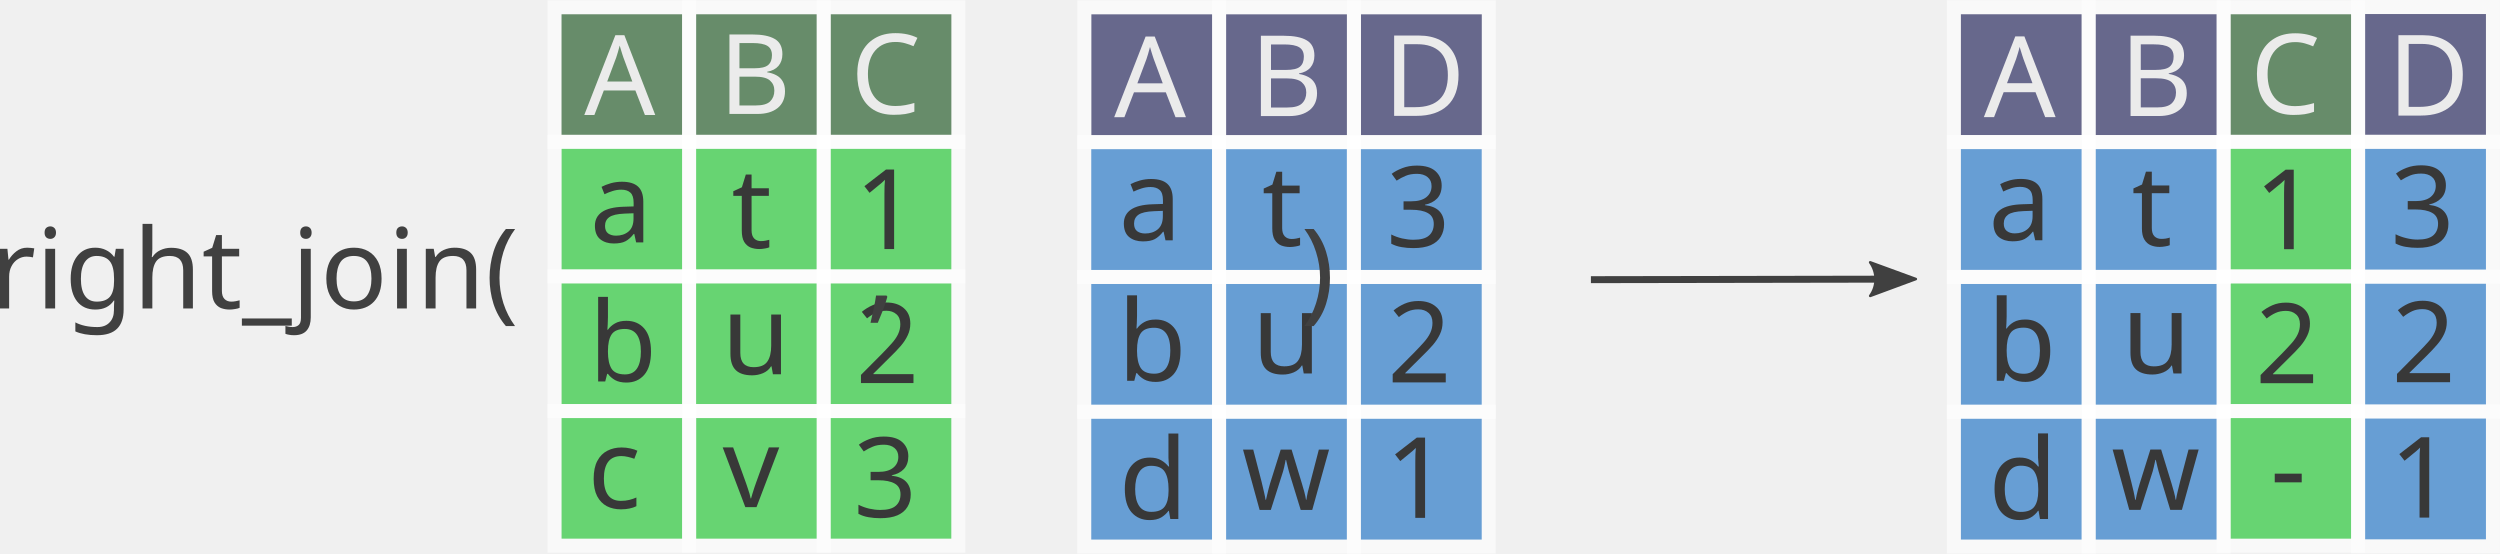
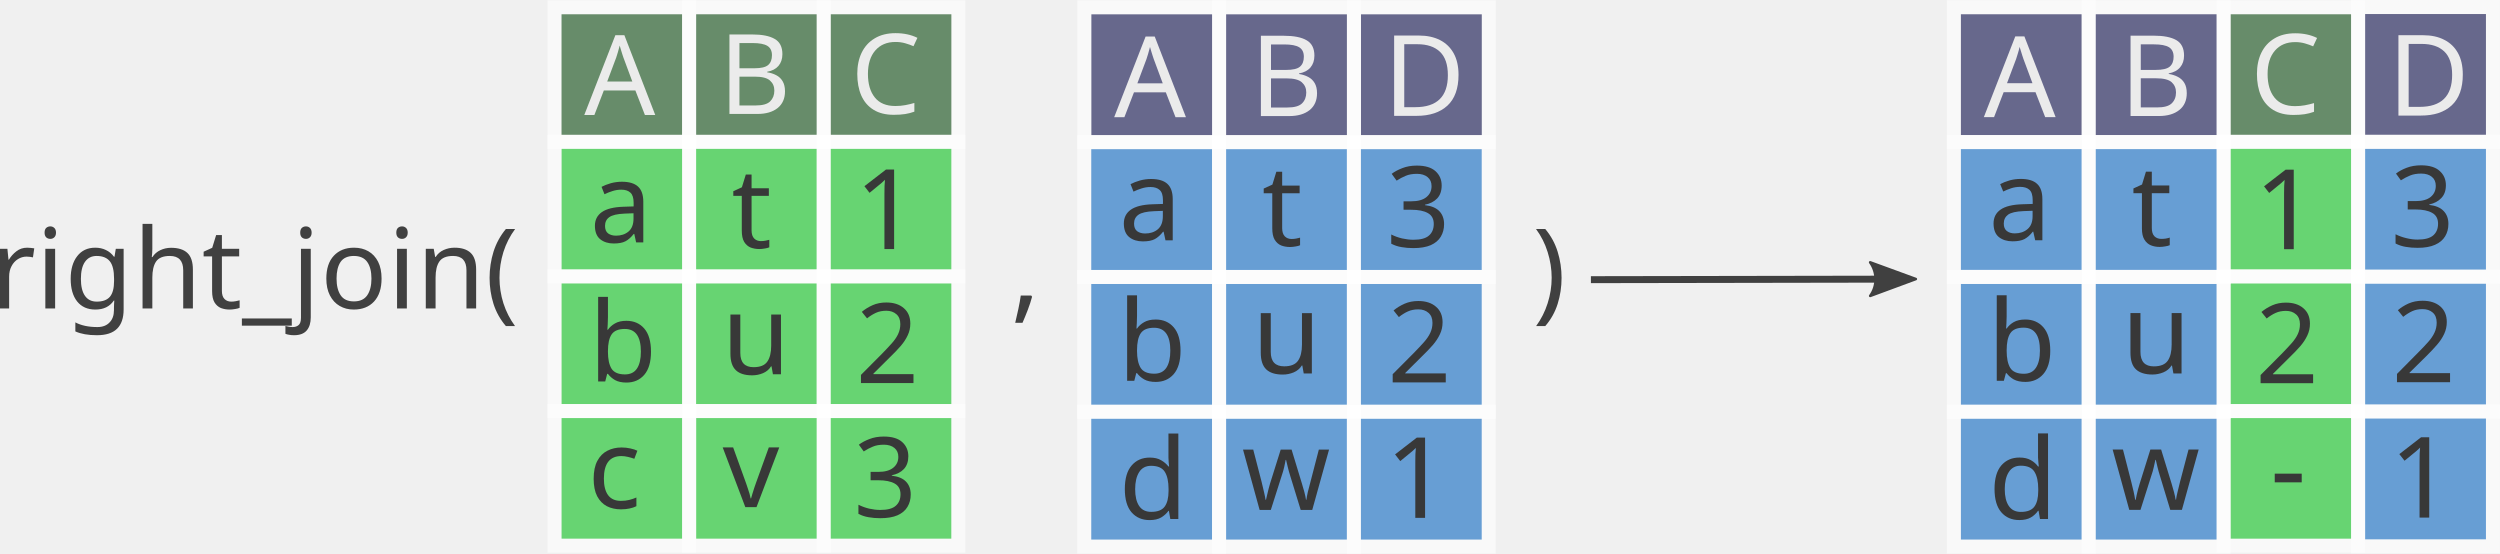
- <svg xmlns="http://www.w3.org/2000/svg" width="359.26" height="79.552" enable-background="new 0 0 1100 850" version="1.1" viewBox="0 0 359.26 79.552" xml:space="preserve">
-   <defs>
+ <svg xmlns="http://www.w3.org/2000/svg" width="359.26" height="79.552" enable-background="new 0 0 1100 850" version="1.1" viewBox="0 0 359.26 79.552" xml:space="preserve" id="svg307">
+   <defs id="defs7">
    <marker id="Arrow2Mend" overflow="visible" orient="auto">
-       <path transform="scale(-.6)" d="m8.719 4.034-10.926-4.018 10.926-4.018c-1.746 2.372-1.735 5.617-6e-7 8.035z" fill="#404040" fill-rule="evenodd" stroke="#404040" stroke-linejoin="round" stroke-width=".625" />
+       <path transform="scale(-0.6)" d="M 8.719,4.034 -2.207,0.016 8.719,-4.002 c -1.746,2.372 -1.735,5.617 0,8.035 z" fill="#404040" fill-rule="evenodd" stroke="#404040" stroke-linejoin="round" stroke-width="0.625" id="path4" />
    </marker>
  </defs>
-   <g transform="translate(-362.14 224.18)">
-     <g transform="translate(-19.419 -3.7042)">
-       <g transform="matrix(1.3426 0 0 1.3426 -203.65 76.746)" stroke="#fff" stroke-width="1.5">
-         <g fill="#004006">
-           <rect x="495.23" y="-220.6" width="14.407" height="14.407" opacity=".572" />
-           <rect x="509.64" y="-220.6" width="14.407" height="14.407" opacity=".572" />
-           <rect x="524.05" y="-220.6" width="14.407" height="14.407" opacity=".572" />
-         </g>
-         <g transform="translate(-91.393 -9.9047)" fill="#00bf13">
-           <rect x="586.63" y="-196.29" width="14.407" height="14.407" opacity=".572" />
-           <rect x="601.03" y="-196.29" width="14.407" height="14.407" opacity=".572" />
-           <rect x="615.44" y="-196.29" width="14.407" height="14.407" opacity=".572" />
-           <g transform="translate(-3.6017 -5.4025)">
-             <rect x="590.23" y="-176.48" width="14.407" height="14.407" opacity=".572" />
-             <rect x="604.63" y="-176.48" width="14.407" height="14.407" opacity=".572" />
-             <rect x="619.04" y="-176.48" width="14.407" height="14.407" opacity=".572" />
+   <g transform="translate(-362.14 224.18)" id="g305">
+     <g transform="translate(-19.419 -3.7042)" id="g95">
+       <g transform="matrix(1.3426 0 0 1.3426 -203.65 76.746)" stroke="#fff" stroke-width="1.5" id="g41">
+         <g fill="#004006" id="g15">
+           <rect x="495.23" y="-220.6" width="14.407" height="14.407" opacity=".572" id="rect9" />
+           <rect x="509.64" y="-220.6" width="14.407" height="14.407" opacity=".572" id="rect11" />
+           <rect x="524.05" y="-220.6" width="14.407" height="14.407" opacity=".572" id="rect13" />
+         </g>
+         <g transform="translate(-91.393 -9.9047)" fill="#00bf13" id="g39">
+           <rect x="586.63" y="-196.29" width="14.407" height="14.407" opacity=".572" id="rect17" />
+           <rect x="601.03" y="-196.29" width="14.407" height="14.407" opacity=".572" id="rect19" />
+           <rect x="615.44" y="-196.29" width="14.407" height="14.407" opacity=".572" id="rect21" />
+           <g transform="translate(-3.6017 -5.4025)" id="g29">
+             <rect x="590.23" y="-176.48" width="14.407" height="14.407" opacity=".572" id="rect23" />
+             <rect x="604.63" y="-176.48" width="14.407" height="14.407" opacity=".572" id="rect25" />
+             <rect x="619.04" y="-176.48" width="14.407" height="14.407" opacity=".572" id="rect27" />
          </g>
-           <g transform="translate(-6.7532 -11.255)">
-             <rect x="593.38" y="-156.22" width="14.407" height="14.407" opacity=".572" />
-             <rect x="607.79" y="-156.22" width="14.407" height="14.407" opacity=".572" />
-             <rect x="622.19" y="-156.22" width="14.407" height="14.407" opacity=".572" />
+           <g transform="translate(-6.7532 -11.255)" id="g37">
+             <rect x="593.38" y="-156.22" width="14.407" height="14.407" opacity=".572" id="rect31" />
+             <rect x="607.79" y="-156.22" width="14.407" height="14.407" opacity=".572" id="rect33" />
+             <rect x="622.19" y="-156.22" width="14.407" height="14.407" opacity=".572" id="rect35" />
          </g>
        </g>
      </g>
-       <g fill="#ebebeb" font-family="sans-serif" font-size="40px" letter-spacing="0px" stroke-width="1px" word-spacing="0px">
-         <text x="465.519" y="-203.946" style="line-height:125%" xml:space="preserve">
-           <tspan x="465.519" y="-203.946" fill="#ebebeb" font-family="sans-serif" font-size="16px" style="font-feature-settings:normal;font-variant-caps:normal;font-variant-ligatures:normal;font-variant-numeric:normal">A</tspan>
-         </text>
-         <text x="484.836" y="-204.105" style="line-height:125%" xml:space="preserve">
-           <tspan x="484.836" y="-204.105" fill="#ebebeb" font-family="sans-serif" font-size="16px" style="font-feature-settings:normal;font-variant-caps:normal;font-variant-ligatures:normal;font-variant-numeric:normal">B</tspan>
-         </text>
-         <text x="503.787" y="-204.132" style="line-height:125%" xml:space="preserve">
-           <tspan x="503.787" y="-204.132" fill="#ebebeb" font-family="sans-serif" font-size="16px" style="font-feature-settings:normal;font-variant-caps:normal;font-variant-ligatures:normal;font-variant-numeric:normal">C</tspan>
-         </text>
-       </g>
-       <g fill="#383838" font-family="sans-serif" font-size="40px" letter-spacing="0px" stroke-width="1px" word-spacing="0px">
-         <text x="466.315" y="-185.641" style="line-height:125%" xml:space="preserve">
-           <tspan x="466.315" y="-185.641" fill="#383838" font-family="sans-serif" font-size="16px" style="font-feature-settings:normal;font-variant-caps:normal;font-variant-ligatures:normal;font-variant-numeric:normal">a</tspan>
-         </text>
-         <text x="466.156" y="-165.654" style="line-height:125%" xml:space="preserve">
-           <tspan x="466.156" y="-165.654" fill="#383838" font-family="sans-serif" font-size="16px" style="font-feature-settings:normal;font-variant-caps:normal;font-variant-ligatures:normal;font-variant-numeric:normal">b</tspan>
-         </text>
-         <text x="465.997" y="-147.439" style="line-height:125%" xml:space="preserve">
-           <tspan x="465.997" y="-147.439" fill="#383838" font-family="sans-serif" font-size="16px" style="font-feature-settings:normal;font-variant-caps:normal;font-variant-ligatures:normal;font-variant-numeric:normal">c</tspan>
-         </text>
-         <text x="486.689" y="-184.845" style="line-height:125%" xml:space="preserve">
-           <tspan x="486.689" y="-184.845" fill="#383838" font-family="sans-serif" font-size="16px" style="font-feature-settings:normal;font-variant-caps:normal;font-variant-ligatures:normal;font-variant-numeric:normal">t</tspan>
-         </text>
-         <text x="485.257" y="-166.699" style="line-height:125%" xml:space="preserve">
-           <tspan x="485.257" y="-166.699" fill="#383838" font-family="sans-serif" font-size="16px" style="font-feature-settings:normal;font-variant-caps:normal;font-variant-ligatures:normal;font-variant-numeric:normal">u</tspan>
-         </text>
-         <text x="485.416" y="-147.598" style="line-height:125%" xml:space="preserve">
-           <tspan x="485.416" y="-147.598" fill="#383838" font-family="sans-serif" font-size="16px" style="font-feature-settings:normal;font-variant-caps:normal;font-variant-ligatures:normal;font-variant-numeric:normal">v</tspan>
-         </text>
-         <text x="504.358" y="-184.686" style="line-height:125%" xml:space="preserve">
-           <tspan x="504.358" y="-184.686" fill="#383838" font-family="sans-serif" font-size="16px" style="font-feature-settings:normal;font-variant-caps:normal;font-variant-ligatures:normal;font-variant-numeric:normal">1</tspan>
-         </text>
-         <text x="504.517" y="-165.426" style="line-height:125%" xml:space="preserve">
-           <tspan x="504.517" y="-165.426" fill="#383838" font-family="sans-serif" font-size="16px" style="font-feature-settings:normal;font-variant-caps:normal;font-variant-ligatures:normal;font-variant-numeric:normal">2</tspan>
-         </text>
-         <text x="504.198" y="-146.166" style="line-height:125%" xml:space="preserve">
-           <tspan x="504.198" y="-146.166" fill="#383838" font-family="sans-serif" font-size="16px" style="font-feature-settings:normal;font-variant-caps:normal;font-variant-ligatures:normal;font-variant-numeric:normal">3</tspan>
+       <g fill="#ebebeb" font-family="sans-serif" font-size="40px" letter-spacing="0px" stroke-width="1px" word-spacing="0px" id="g55">
+         <text x="465.519" y="-203.946" style="line-height:125%" xml:space="preserve" id="text45">
+           <tspan x="465.519" y="-203.946" fill="#ebebeb" font-family="sans-serif" font-size="16px" style="font-feature-settings:normal;font-variant-caps:normal;font-variant-ligatures:normal;font-variant-numeric:normal" id="tspan43">A</tspan>
+         </text>
+         <text x="484.836" y="-204.105" style="line-height:125%" xml:space="preserve" id="text49">
+           <tspan x="484.836" y="-204.105" fill="#ebebeb" font-family="sans-serif" font-size="16px" style="font-feature-settings:normal;font-variant-caps:normal;font-variant-ligatures:normal;font-variant-numeric:normal" id="tspan47">B</tspan>
+         </text>
+         <text x="503.787" y="-204.132" style="line-height:125%" xml:space="preserve" id="text53">
+           <tspan x="503.787" y="-204.132" fill="#ebebeb" font-family="sans-serif" font-size="16px" style="font-feature-settings:normal;font-variant-caps:normal;font-variant-ligatures:normal;font-variant-numeric:normal" id="tspan51">C</tspan>
+         </text>
+       </g>
+       <g fill="#383838" font-family="sans-serif" font-size="40px" letter-spacing="0px" stroke-width="1px" word-spacing="0px" id="g93">
+         <text x="466.315" y="-185.641" style="line-height:125%" xml:space="preserve" id="text59">
+           <tspan x="466.315" y="-185.641" fill="#383838" font-family="sans-serif" font-size="16px" style="font-feature-settings:normal;font-variant-caps:normal;font-variant-ligatures:normal;font-variant-numeric:normal" id="tspan57">a</tspan>
+         </text>
+         <text x="466.156" y="-165.654" style="line-height:125%" xml:space="preserve" id="text63">
+           <tspan x="466.156" y="-165.654" fill="#383838" font-family="sans-serif" font-size="16px" style="font-feature-settings:normal;font-variant-caps:normal;font-variant-ligatures:normal;font-variant-numeric:normal" id="tspan61">b</tspan>
+         </text>
+         <text x="465.997" y="-147.439" style="line-height:125%" xml:space="preserve" id="text67">
+           <tspan x="465.997" y="-147.439" fill="#383838" font-family="sans-serif" font-size="16px" style="font-feature-settings:normal;font-variant-caps:normal;font-variant-ligatures:normal;font-variant-numeric:normal" id="tspan65">c</tspan>
+         </text>
+         <text x="486.689" y="-184.845" style="line-height:125%" xml:space="preserve" id="text71">
+           <tspan x="486.689" y="-184.845" fill="#383838" font-family="sans-serif" font-size="16px" style="font-feature-settings:normal;font-variant-caps:normal;font-variant-ligatures:normal;font-variant-numeric:normal" id="tspan69">t</tspan>
+         </text>
+         <text x="485.257" y="-166.699" style="line-height:125%" xml:space="preserve" id="text75">
+           <tspan x="485.257" y="-166.699" fill="#383838" font-family="sans-serif" font-size="16px" style="font-feature-settings:normal;font-variant-caps:normal;font-variant-ligatures:normal;font-variant-numeric:normal" id="tspan73">u</tspan>
+         </text>
+         <text x="485.416" y="-147.598" style="line-height:125%" xml:space="preserve" id="text79">
+           <tspan x="485.416" y="-147.598" fill="#383838" font-family="sans-serif" font-size="16px" style="font-feature-settings:normal;font-variant-caps:normal;font-variant-ligatures:normal;font-variant-numeric:normal" id="tspan77">v</tspan>
+         </text>
+         <text x="504.358" y="-184.686" style="line-height:125%" xml:space="preserve" id="text83">
+           <tspan x="504.358" y="-184.686" fill="#383838" font-family="sans-serif" font-size="16px" style="font-feature-settings:normal;font-variant-caps:normal;font-variant-ligatures:normal;font-variant-numeric:normal" id="tspan81">1</tspan>
+         </text>
+         <text x="504.517" y="-165.426" style="line-height:125%" xml:space="preserve" id="text87">
+           <tspan x="504.517" y="-165.426" fill="#383838" font-family="sans-serif" font-size="16px" style="font-feature-settings:normal;font-variant-caps:normal;font-variant-ligatures:normal;font-variant-numeric:normal" id="tspan85">2</tspan>
+         </text>
+         <text x="504.198" y="-146.166" style="line-height:125%" xml:space="preserve" id="text91">
+           <tspan x="504.198" y="-146.166" fill="#383838" font-family="sans-serif" font-size="16px" style="font-feature-settings:normal;font-variant-caps:normal;font-variant-ligatures:normal;font-variant-numeric:normal" id="tspan89">3</tspan>
        </text>
      </g>
    </g>
-     <g transform="matrix(1.0105 0 0 1.0105 -60.421 -1.0942)">
-       <g stroke="#fff">
-         <g transform="matrix(1.3309 0 0 1.3309 -242.52 69.676)" fill="#000240" stroke-width="1.5">
-           <rect x="612.29" y="-217.45" width="14.407" height="14.407" opacity=".572" />
-           <rect x="626.69" y="-217.45" width="14.407" height="14.407" opacity=".572" />
-           <rect x="641.1" y="-217.45" width="14.407" height="14.407" opacity=".572" />
-         </g>
-         <g fill="#0060bf" stroke-width="1.996">
-           <rect x="572.36" y="-200.55" width="19.174" height="19.174" opacity=".572" />
-           <rect x="591.54" y="-200.55" width="19.174" height="19.174" opacity=".572" />
-           <rect x="610.71" y="-200.55" width="19.174" height="19.174" opacity=".572" />
-           <rect x="572.36" y="-181.38" width="19.174" height="19.174" opacity=".572" />
-           <rect x="591.54" y="-181.38" width="19.174" height="19.174" opacity=".572" />
-           <rect x="610.71" y="-181.38" width="19.174" height="19.174" opacity=".572" />
-           <rect x="572.36" y="-162.21" width="19.174" height="19.174" opacity=".572" />
-           <rect x="591.54" y="-162.21" width="19.174" height="19.174" opacity=".572" />
-           <rect x="610.71" y="-162.21" width="19.174" height="19.174" opacity=".572" />
-         </g>
-       </g>
-       <g transform="translate(111.1 -.15917)" fill="#ebebeb" font-family="sans-serif" font-size="40px" letter-spacing="0px" stroke-width="1px" word-spacing="0px">
-         <text x="465.519" y="-203.946" style="line-height:125%" xml:space="preserve">
-           <tspan x="465.519" y="-203.946" fill="#ebebeb" font-family="sans-serif" font-size="16px" style="font-feature-settings:normal;font-variant-caps:normal;font-variant-ligatures:normal;font-variant-numeric:normal">A</tspan>
-         </text>
-         <text x="484.836" y="-204.105" style="line-height:125%" xml:space="preserve">
-           <tspan x="484.836" y="-204.105" fill="#ebebeb" font-family="sans-serif" font-size="16px" style="font-feature-settings:normal;font-variant-caps:normal;font-variant-ligatures:normal;font-variant-numeric:normal">B</tspan>
-         </text>
-         <text x="503.787" y="-204.132" style="line-height:125%" xml:space="preserve">
-           <tspan x="503.787" y="-204.132" fill="#ebebeb" font-family="sans-serif" font-size="16px" style="font-feature-settings:normal;font-variant-caps:normal;font-variant-ligatures:normal;font-variant-numeric:normal">D</tspan>
-         </text>
-       </g>
-       <g fill="#383838" font-family="sans-serif" font-size="40px" letter-spacing="0px" stroke-width="1px" word-spacing="0px">
-         <text x="577.259" y="-186.596" style="line-height:125%" xml:space="preserve">
-           <tspan x="577.259" y="-186.596" fill="#383838" font-family="sans-serif" font-size="16px" style="font-feature-settings:normal;font-variant-caps:normal;font-variant-ligatures:normal;font-variant-numeric:normal">a</tspan>
-         </text>
-         <text x="577.1" y="-166.609" style="line-height:125%" xml:space="preserve">
-           <tspan x="577.1" y="-166.609" fill="#383838" font-family="sans-serif" font-size="16px" style="font-feature-settings:normal;font-variant-caps:normal;font-variant-ligatures:normal;font-variant-numeric:normal">b</tspan>
-         </text>
-         <text x="577.259" y="-146.962" style="line-height:125%" xml:space="preserve">
-           <tspan x="577.259" y="-146.962" fill="#383838" font-family="sans-serif" font-size="16px" style="font-feature-settings:normal;font-variant-caps:normal;font-variant-ligatures:normal;font-variant-numeric:normal">d</tspan>
-         </text>
-         <text x="597.633" y="-185.8" style="line-height:125%" xml:space="preserve">
-           <tspan x="597.633" y="-185.8" fill="#383838" font-family="sans-serif" font-size="16px" style="font-feature-settings:normal;font-variant-caps:normal;font-variant-ligatures:normal;font-variant-numeric:normal">t</tspan>
-         </text>
-         <text x="596.201" y="-167.654" style="line-height:125%" xml:space="preserve">
-           <tspan x="596.201" y="-167.654" fill="#383838" font-family="sans-serif" font-size="16px" style="font-feature-settings:normal;font-variant-caps:normal;font-variant-ligatures:normal;font-variant-numeric:normal">u</tspan>
-         </text>
-         <text x="594.768" y="-148.235" style="line-height:125%" xml:space="preserve">
-           <tspan x="594.768" y="-148.235" fill="#383838" font-family="sans-serif" font-size="16px" style="font-feature-settings:normal;font-variant-caps:normal;font-variant-ligatures:normal;font-variant-numeric:normal">w</tspan>
-         </text>
-         <text x="615.302" y="-185.641" style="line-height:125%" xml:space="preserve">
-           <tspan x="615.302" y="-185.641" fill="#383838" font-family="sans-serif" font-size="16px" style="font-feature-settings:normal;font-variant-caps:normal;font-variant-ligatures:normal;font-variant-numeric:normal">3</tspan>
-         </text>
-         <text x="615.461" y="-166.381" style="line-height:125%" xml:space="preserve">
-           <tspan x="615.461" y="-166.381" fill="#383838" font-family="sans-serif" font-size="16px" style="font-feature-settings:normal;font-variant-caps:normal;font-variant-ligatures:normal;font-variant-numeric:normal">2</tspan>
-         </text>
-         <text x="615.143" y="-147.121" style="line-height:125%" xml:space="preserve">
-           <tspan x="615.143" y="-147.121" fill="#383838" font-family="sans-serif" font-size="16px" style="font-feature-settings:normal;font-variant-caps:normal;font-variant-ligatures:normal;font-variant-numeric:normal">1</tspan>
+     <g transform="matrix(1.0105 0 0 1.0105 -60.421 -1.0942)" id="g179">
+       <g stroke="#fff" id="g125">
+         <g transform="matrix(1.3309 0 0 1.3309 -242.52 69.676)" fill="#000240" stroke-width="1.5" id="g103">
+           <rect x="612.29" y="-217.45" width="14.407" height="14.407" opacity=".572" id="rect97" />
+           <rect x="626.69" y="-217.45" width="14.407" height="14.407" opacity=".572" id="rect99" />
+           <rect x="641.1" y="-217.45" width="14.407" height="14.407" opacity=".572" id="rect101" />
+         </g>
+         <g fill="#0060bf" stroke-width="1.996" id="g123">
+           <rect x="572.36" y="-200.55" width="19.174" height="19.174" opacity=".572" id="rect105" />
+           <rect x="591.54" y="-200.55" width="19.174" height="19.174" opacity=".572" id="rect107" />
+           <rect x="610.71" y="-200.55" width="19.174" height="19.174" opacity=".572" id="rect109" />
+           <rect x="572.36" y="-181.38" width="19.174" height="19.174" opacity=".572" id="rect111" />
+           <rect x="591.54" y="-181.38" width="19.174" height="19.174" opacity=".572" id="rect113" />
+           <rect x="610.71" y="-181.38" width="19.174" height="19.174" opacity=".572" id="rect115" />
+           <rect x="572.36" y="-162.21" width="19.174" height="19.174" opacity=".572" id="rect117" />
+           <rect x="591.54" y="-162.21" width="19.174" height="19.174" opacity=".572" id="rect119" />
+           <rect x="610.71" y="-162.21" width="19.174" height="19.174" opacity=".572" id="rect121" />
+         </g>
+       </g>
+       <g transform="translate(111.1 -.15917)" fill="#ebebeb" font-family="sans-serif" font-size="40px" letter-spacing="0px" stroke-width="1px" word-spacing="0px" id="g139">
+         <text x="465.519" y="-203.946" style="line-height:125%" xml:space="preserve" id="text129">
+           <tspan x="465.519" y="-203.946" fill="#ebebeb" font-family="sans-serif" font-size="16px" style="font-feature-settings:normal;font-variant-caps:normal;font-variant-ligatures:normal;font-variant-numeric:normal" id="tspan127">A</tspan>
+         </text>
+         <text x="484.836" y="-204.105" style="line-height:125%" xml:space="preserve" id="text133">
+           <tspan x="484.836" y="-204.105" fill="#ebebeb" font-family="sans-serif" font-size="16px" style="font-feature-settings:normal;font-variant-caps:normal;font-variant-ligatures:normal;font-variant-numeric:normal" id="tspan131">B</tspan>
+         </text>
+         <text x="503.787" y="-204.132" style="line-height:125%" xml:space="preserve" id="text137">
+           <tspan x="503.787" y="-204.132" fill="#ebebeb" font-family="sans-serif" font-size="16px" style="font-feature-settings:normal;font-variant-caps:normal;font-variant-ligatures:normal;font-variant-numeric:normal" id="tspan135">D</tspan>
+         </text>
+       </g>
+       <g fill="#383838" font-family="sans-serif" font-size="40px" letter-spacing="0px" stroke-width="1px" word-spacing="0px" id="g177">
+         <text x="577.259" y="-186.596" style="line-height:125%" xml:space="preserve" id="text143">
+           <tspan x="577.259" y="-186.596" fill="#383838" font-family="sans-serif" font-size="16px" style="font-feature-settings:normal;font-variant-caps:normal;font-variant-ligatures:normal;font-variant-numeric:normal" id="tspan141">a</tspan>
+         </text>
+         <text x="577.1" y="-166.609" style="line-height:125%" xml:space="preserve" id="text147">
+           <tspan x="577.1" y="-166.609" fill="#383838" font-family="sans-serif" font-size="16px" style="font-feature-settings:normal;font-variant-caps:normal;font-variant-ligatures:normal;font-variant-numeric:normal" id="tspan145">b</tspan>
+         </text>
+         <text x="577.259" y="-146.962" style="line-height:125%" xml:space="preserve" id="text151">
+           <tspan x="577.259" y="-146.962" fill="#383838" font-family="sans-serif" font-size="16px" style="font-feature-settings:normal;font-variant-caps:normal;font-variant-ligatures:normal;font-variant-numeric:normal" id="tspan149">d</tspan>
+         </text>
+         <text x="597.633" y="-185.8" style="line-height:125%" xml:space="preserve" id="text155">
+           <tspan x="597.633" y="-185.8" fill="#383838" font-family="sans-serif" font-size="16px" style="font-feature-settings:normal;font-variant-caps:normal;font-variant-ligatures:normal;font-variant-numeric:normal" id="tspan153">t</tspan>
+         </text>
+         <text x="596.201" y="-167.654" style="line-height:125%" xml:space="preserve" id="text159">
+           <tspan x="596.201" y="-167.654" fill="#383838" font-family="sans-serif" font-size="16px" style="font-feature-settings:normal;font-variant-caps:normal;font-variant-ligatures:normal;font-variant-numeric:normal" id="tspan157">u</tspan>
+         </text>
+         <text x="594.768" y="-148.235" style="line-height:125%" xml:space="preserve" id="text163">
+           <tspan x="594.768" y="-148.235" fill="#383838" font-family="sans-serif" font-size="16px" style="font-feature-settings:normal;font-variant-caps:normal;font-variant-ligatures:normal;font-variant-numeric:normal" id="tspan161">w</tspan>
+         </text>
+         <text x="615.302" y="-185.641" style="line-height:125%" xml:space="preserve" id="text167">
+           <tspan x="615.302" y="-185.641" fill="#383838" font-family="sans-serif" font-size="16px" style="font-feature-settings:normal;font-variant-caps:normal;font-variant-ligatures:normal;font-variant-numeric:normal" id="tspan165">3</tspan>
+         </text>
+         <text x="615.461" y="-166.381" style="line-height:125%" xml:space="preserve" id="text171">
+           <tspan x="615.461" y="-166.381" fill="#383838" font-family="sans-serif" font-size="16px" style="font-feature-settings:normal;font-variant-caps:normal;font-variant-ligatures:normal;font-variant-numeric:normal" id="tspan169">2</tspan>
+         </text>
+         <text x="615.143" y="-147.121" style="line-height:125%" xml:space="preserve" id="text175">
+           <tspan x="615.143" y="-147.121" fill="#383838" font-family="sans-serif" font-size="16px" style="font-feature-settings:normal;font-variant-caps:normal;font-variant-ligatures:normal;font-variant-numeric:normal" id="tspan173">1</tspan>
        </text>
      </g>
    </g>
-     <text x="360.688" y="-179.855" fill="#000000" font-family="sans-serif" font-size="40px" letter-spacing="0px" stroke-width="1px" word-spacing="0px" style="line-height:125%" xml:space="preserve">
-       <tspan x="360.688" y="-179.855" fill="#404040" font-family="sans-serif" font-size="16px" style="font-feature-settings:normal;font-variant-caps:normal;font-variant-ligatures:normal;font-variant-numeric:normal">right_join(            ,              )</tspan>
+     <text x="360.688" y="-179.855" fill="#000000" font-family="sans-serif" font-size="40px" letter-spacing="0px" stroke-width="1px" word-spacing="0px" style="line-height:125%" xml:space="preserve" id="text183">
+       <tspan x="360.688" y="-179.855" fill="#404040" font-family="sans-serif" font-size="16px" style="font-variant-ligatures:normal;font-variant-caps:normal;font-variant-numeric:normal;font-feature-settings:normal" id="tspan181">right_join(                 ,                 )</tspan>
    </text>
-     <path d="m590.76-183.99 45.365-0.08" fill="none" marker-end="url(#Arrow2Mend)" stroke="#404040" stroke-width="1px" />
-     <g transform="translate(-186.14 -5.4297e-6)">
-       <g transform="translate(87.373 .35378)">
-         <rect x="780.44" y="-223.49" width="19.343" height="19.343" fill="#004006" opacity=".572" stroke="#fff" stroke-width="2.014" />
-         <g fill="#00bf13" stroke="#fff" stroke-width="2.014">
-           <rect x="780.44" y="-204.15" width="19.343" height="19.343" opacity=".572" />
-           <rect x="780.44" y="-184.8" width="19.343" height="19.343" opacity=".572" />
-           <rect x="780.44" y="-165.46" width="19.343" height="19.343" opacity=".572" />
-         </g>
-         <text x="784.268" y="-208.175" fill="#ebebeb" font-family="sans-serif" font-size="40px" letter-spacing="0px" stroke-width="1px" word-spacing="0px" style="line-height:125%" xml:space="preserve">
-           <tspan x="784.268" y="-208.175" fill="#ebebeb" font-family="sans-serif" font-size="16px" style="font-feature-settings:normal;font-variant-caps:normal;font-variant-ligatures:normal;font-variant-numeric:normal">C</tspan>
-         </text>
-         <g fill="#383838" font-family="sans-serif" font-size="40px" letter-spacing="0px" stroke-width="1px" word-spacing="0px">
-           <text x="784.839" y="-188.729" style="line-height:125%" xml:space="preserve">
-             <tspan x="784.839" y="-188.729" fill="#383838" font-family="sans-serif" font-size="16px" style="font-feature-settings:normal;font-variant-caps:normal;font-variant-ligatures:normal;font-variant-numeric:normal">1</tspan>
-           </text>
-           <text x="784.998" y="-169.469" style="line-height:125%" xml:space="preserve">
-             <tspan x="784.998" y="-169.469" fill="#383838" font-family="sans-serif" font-size="16px" style="font-feature-settings:normal;font-variant-caps:normal;font-variant-ligatures:normal;font-variant-numeric:normal">2</tspan>
-           </text>
-           <text x="787.156" y="-151.559" style="line-height:125%" xml:space="preserve">
-             <tspan x="787.156" y="-151.559" fill="#383838" font-family="sans-serif" font-size="16px" style="font-feature-settings:normal;font-variant-caps:normal;font-variant-ligatures:normal;font-variant-numeric:normal">-</tspan>
-           </text>
-         </g>
-       </g>
-       <rect x="829.06" y="-223.14" width="19.376" height="19.376" fill="#000240" opacity=".572" stroke="#fff" stroke-width="2.017" />
-       <g fill="#0060bf" stroke="#fff" stroke-width="2.017">
-         <rect x="829.06" y="-203.76" width="19.376" height="19.376" opacity=".572" />
-         <rect x="829.06" y="-184.38" width="19.376" height="19.376" opacity=".572" />
-         <rect x="829.06" y="-165.01" width="19.376" height="19.376" opacity=".572" />
-       </g>
-       <text x="833.367" y="-207.348" fill="#ebebeb" font-family="sans-serif" font-size="40.421px" letter-spacing="0px" stroke-width="1.01px" word-spacing="0px" style="line-height:125%" xml:space="preserve">
-         <tspan x="833.367" y="-207.348" fill="#ebebeb" font-family="sans-serif" font-size="16.168px" stroke-width="1.01px" style="font-feature-settings:normal;font-variant-caps:normal;font-variant-ligatures:normal;font-variant-numeric:normal">A</tspan>
+     <path d="m590.76-183.99 45.365-0.08" fill="none" marker-end="url(#Arrow2Mend)" stroke="#404040" stroke-width="1px" id="path185" />
+     <g transform="translate(-186.14 -5.4297e-6)" id="g303">
+       <g transform="translate(87.373 .35378)" id="g215">
+         <rect x="780.44" y="-223.49" width="19.343" height="19.343" fill="#004006" opacity=".572" stroke="#fff" stroke-width="2.014" id="rect187" />
+         <g fill="#00bf13" stroke="#fff" stroke-width="2.014" id="g195">
+           <rect x="780.44" y="-204.15" width="19.343" height="19.343" opacity=".572" id="rect189" />
+           <rect x="780.44" y="-184.8" width="19.343" height="19.343" opacity=".572" id="rect191" />
+           <rect x="780.44" y="-165.46" width="19.343" height="19.343" opacity=".572" id="rect193" />
+         </g>
+         <text x="784.268" y="-208.175" fill="#ebebeb" font-family="sans-serif" font-size="40px" letter-spacing="0px" stroke-width="1px" word-spacing="0px" style="line-height:125%" xml:space="preserve" id="text199">
+           <tspan x="784.268" y="-208.175" fill="#ebebeb" font-family="sans-serif" font-size="16px" style="font-feature-settings:normal;font-variant-caps:normal;font-variant-ligatures:normal;font-variant-numeric:normal" id="tspan197">C</tspan>
+         </text>
+         <g fill="#383838" font-family="sans-serif" font-size="40px" letter-spacing="0px" stroke-width="1px" word-spacing="0px" id="g213">
+           <text x="784.839" y="-188.729" style="line-height:125%" xml:space="preserve" id="text203">
+             <tspan x="784.839" y="-188.729" fill="#383838" font-family="sans-serif" font-size="16px" style="font-feature-settings:normal;font-variant-caps:normal;font-variant-ligatures:normal;font-variant-numeric:normal" id="tspan201">1</tspan>
+           </text>
+           <text x="784.998" y="-169.469" style="line-height:125%" xml:space="preserve" id="text207">
+             <tspan x="784.998" y="-169.469" fill="#383838" font-family="sans-serif" font-size="16px" style="font-feature-settings:normal;font-variant-caps:normal;font-variant-ligatures:normal;font-variant-numeric:normal" id="tspan205">2</tspan>
+           </text>
+           <text x="787.156" y="-151.559" style="line-height:125%" xml:space="preserve" id="text211">
+             <tspan x="787.156" y="-151.559" fill="#383838" font-family="sans-serif" font-size="16px" style="font-feature-settings:normal;font-variant-caps:normal;font-variant-ligatures:normal;font-variant-numeric:normal" id="tspan209">-</tspan>
+           </text>
+         </g>
+       </g>
+       <rect x="829.06" y="-223.14" width="19.376" height="19.376" fill="#000240" opacity=".572" stroke="#fff" stroke-width="2.017" id="rect217" />
+       <g fill="#0060bf" stroke="#fff" stroke-width="2.017" id="g225">
+         <rect x="829.06" y="-203.76" width="19.376" height="19.376" opacity=".572" id="rect219" />
+         <rect x="829.06" y="-184.38" width="19.376" height="19.376" opacity=".572" id="rect221" />
+         <rect x="829.06" y="-165.01" width="19.376" height="19.376" opacity=".572" id="rect223" />
+       </g>
+       <text x="833.367" y="-207.348" fill="#ebebeb" font-family="sans-serif" font-size="40.421px" letter-spacing="0px" stroke-width="1.01px" word-spacing="0px" style="line-height:125%" xml:space="preserve" id="text229">
+         <tspan x="833.367" y="-207.348" fill="#ebebeb" font-family="sans-serif" font-size="16.168px" stroke-width="1.01px" style="font-feature-settings:normal;font-variant-caps:normal;font-variant-ligatures:normal;font-variant-numeric:normal" id="tspan227">A</tspan>
      </text>
-       <g fill="#383838" font-family="sans-serif" font-size="40.421px" letter-spacing="0px" stroke-width="1.01px" word-spacing="0px">
-         <text x="834.01" y="-189.654" style="line-height:125%" xml:space="preserve">
-           <tspan x="834.01" y="-189.654" fill="#383838" font-family="sans-serif" font-size="16.168px" stroke-width="1.01px" style="font-feature-settings:normal;font-variant-caps:normal;font-variant-ligatures:normal;font-variant-numeric:normal">a</tspan>
-         </text>
-         <text x="833.849" y="-169.457" style="line-height:125%" xml:space="preserve">
-           <tspan x="833.849" y="-169.457" fill="#383838" font-family="sans-serif" font-size="16.168px" stroke-width="1.01px" style="font-feature-settings:normal;font-variant-caps:normal;font-variant-ligatures:normal;font-variant-numeric:normal">b</tspan>
-         </text>
-         <text x="834.01" y="-149.603" style="line-height:125%" xml:space="preserve">
-           <tspan x="834.01" y="-149.603" fill="#383838" font-family="sans-serif" font-size="16.168px" stroke-width="1.01px" style="font-feature-settings:normal;font-variant-caps:normal;font-variant-ligatures:normal;font-variant-numeric:normal">d</tspan>
-         </text>
-       </g>
-       <rect x="848.44" y="-223.14" width="19.376" height="19.376" fill="#000240" opacity=".572" stroke="#fff" stroke-width="2.017" />
-       <g fill="#0060bf" stroke="#fff" stroke-width="2.017">
-         <rect x="848.44" y="-203.76" width="19.376" height="19.376" opacity=".572" />
-         <rect x="848.44" y="-184.38" width="19.376" height="19.376" opacity=".572" />
-         <rect x="848.44" y="-165.01" width="19.376" height="19.376" opacity=".572" />
-       </g>
-       <text x="852.887" y="-207.508" fill="#ebebeb" font-family="sans-serif" font-size="40.421px" letter-spacing="0px" stroke-width="1.01px" word-spacing="0px" style="line-height:125%" xml:space="preserve">
-         <tspan x="852.887" y="-207.508" fill="#ebebeb" font-family="sans-serif" font-size="16.168px" stroke-width="1.01px" style="font-feature-settings:normal;font-variant-caps:normal;font-variant-ligatures:normal;font-variant-numeric:normal">B</tspan>
+       <g fill="#383838" font-family="sans-serif" font-size="40.421px" letter-spacing="0px" stroke-width="1.01px" word-spacing="0px" id="g243">
+         <text x="834.01" y="-189.654" style="line-height:125%" xml:space="preserve" id="text233">
+           <tspan x="834.01" y="-189.654" fill="#383838" font-family="sans-serif" font-size="16.168px" stroke-width="1.01px" style="font-feature-settings:normal;font-variant-caps:normal;font-variant-ligatures:normal;font-variant-numeric:normal" id="tspan231">a</tspan>
+         </text>
+         <text x="833.849" y="-169.457" style="line-height:125%" xml:space="preserve" id="text237">
+           <tspan x="833.849" y="-169.457" fill="#383838" font-family="sans-serif" font-size="16.168px" stroke-width="1.01px" style="font-feature-settings:normal;font-variant-caps:normal;font-variant-ligatures:normal;font-variant-numeric:normal" id="tspan235">b</tspan>
+         </text>
+         <text x="834.01" y="-149.603" style="line-height:125%" xml:space="preserve" id="text241">
+           <tspan x="834.01" y="-149.603" fill="#383838" font-family="sans-serif" font-size="16.168px" stroke-width="1.01px" style="font-feature-settings:normal;font-variant-caps:normal;font-variant-ligatures:normal;font-variant-numeric:normal" id="tspan239">d</tspan>
+         </text>
+       </g>
+       <rect x="848.44" y="-223.14" width="19.376" height="19.376" fill="#000240" opacity=".572" stroke="#fff" stroke-width="2.017" id="rect245" />
+       <g fill="#0060bf" stroke="#fff" stroke-width="2.017" id="g253">
+         <rect x="848.44" y="-203.76" width="19.376" height="19.376" opacity=".572" id="rect247" />
+         <rect x="848.44" y="-184.38" width="19.376" height="19.376" opacity=".572" id="rect249" />
+         <rect x="848.44" y="-165.01" width="19.376" height="19.376" opacity=".572" id="rect251" />
+       </g>
+       <text x="852.887" y="-207.508" fill="#ebebeb" font-family="sans-serif" font-size="40.421px" letter-spacing="0px" stroke-width="1.01px" word-spacing="0px" style="line-height:125%" xml:space="preserve" id="text257">
+         <tspan x="852.887" y="-207.508" fill="#ebebeb" font-family="sans-serif" font-size="16.168px" stroke-width="1.01px" style="font-feature-settings:normal;font-variant-caps:normal;font-variant-ligatures:normal;font-variant-numeric:normal" id="tspan255">B</tspan>
      </text>
-       <g fill="#383838" font-family="sans-serif" font-size="40.421px" letter-spacing="0px" stroke-width="1.01px" word-spacing="0px">
-         <text x="854.599" y="-188.85" style="line-height:125%" xml:space="preserve">
-           <tspan x="854.599" y="-188.85" fill="#383838" font-family="sans-serif" font-size="16.168px" stroke-width="1.01px" style="font-feature-settings:normal;font-variant-caps:normal;font-variant-ligatures:normal;font-variant-numeric:normal">t</tspan>
-         </text>
-         <text x="853.151" y="-170.513" style="line-height:125%" xml:space="preserve">
-           <tspan x="853.151" y="-170.513" fill="#383838" font-family="sans-serif" font-size="16.168px" stroke-width="1.01px" style="font-feature-settings:normal;font-variant-caps:normal;font-variant-ligatures:normal;font-variant-numeric:normal">u</tspan>
-         </text>
-         <text x="851.704" y="-150.889" style="line-height:125%" xml:space="preserve">
-           <tspan x="851.704" y="-150.889" fill="#383838" font-family="sans-serif" font-size="16.168px" stroke-width="1.01px" style="font-feature-settings:normal;font-variant-caps:normal;font-variant-ligatures:normal;font-variant-numeric:normal">w</tspan>
-         </text>
-       </g>
-       <g transform="translate(19.343 -.032455)">
-         <rect x="867.81" y="-223.14" width="19.376" height="19.376" fill="#000240" opacity=".572" stroke="#fff" stroke-width="2.017" />
-         <g fill="#0060bf" stroke="#fff" stroke-width="2.017">
-           <rect x="867.81" y="-203.76" width="19.376" height="19.376" opacity=".572" />
-           <rect x="867.81" y="-184.38" width="19.376" height="19.376" opacity=".572" />
-           <rect x="867.81" y="-165.01" width="19.376" height="19.376" opacity=".572" />
-         </g>
-         <text x="872.038" y="-207.536" fill="#ebebeb" font-family="sans-serif" font-size="40.421px" letter-spacing="0px" stroke-width="1.01px" word-spacing="0px" style="line-height:125%" xml:space="preserve">
-           <tspan x="872.038" y="-207.536" fill="#ebebeb" font-family="sans-serif" font-size="16.168px" stroke-width="1.01px" style="font-feature-settings:normal;font-variant-caps:normal;font-variant-ligatures:normal;font-variant-numeric:normal">D</tspan>
-         </text>
-         <g fill="#383838" font-family="sans-serif" font-size="40.421px" letter-spacing="0px" stroke-width="1.01px" word-spacing="0px">
-           <text x="872.453" y="-188.689" style="line-height:125%" xml:space="preserve">
-             <tspan x="872.453" y="-188.689" fill="#383838" font-family="sans-serif" font-size="16.168px" stroke-width="1.01px" style="font-feature-settings:normal;font-variant-caps:normal;font-variant-ligatures:normal;font-variant-numeric:normal">3</tspan>
-           </text>
-           <text x="872.614" y="-169.226" style="line-height:125%" xml:space="preserve">
-             <tspan x="872.614" y="-169.226" fill="#383838" font-family="sans-serif" font-size="16.168px" stroke-width="1.01px" style="font-feature-settings:normal;font-variant-caps:normal;font-variant-ligatures:normal;font-variant-numeric:normal">2</tspan>
-           </text>
-           <text x="872.292" y="-149.764" style="line-height:125%" xml:space="preserve">
-             <tspan x="872.292" y="-149.764" fill="#383838" font-family="sans-serif" font-size="16.168px" stroke-width="1.01px" style="font-feature-settings:normal;font-variant-caps:normal;font-variant-ligatures:normal;font-variant-numeric:normal">1</tspan>
+       <g fill="#383838" font-family="sans-serif" font-size="40.421px" letter-spacing="0px" stroke-width="1.01px" word-spacing="0px" id="g271">
+         <text x="854.599" y="-188.85" style="line-height:125%" xml:space="preserve" id="text261">
+           <tspan x="854.599" y="-188.85" fill="#383838" font-family="sans-serif" font-size="16.168px" stroke-width="1.01px" style="font-feature-settings:normal;font-variant-caps:normal;font-variant-ligatures:normal;font-variant-numeric:normal" id="tspan259">t</tspan>
+         </text>
+         <text x="853.151" y="-170.513" style="line-height:125%" xml:space="preserve" id="text265">
+           <tspan x="853.151" y="-170.513" fill="#383838" font-family="sans-serif" font-size="16.168px" stroke-width="1.01px" style="font-feature-settings:normal;font-variant-caps:normal;font-variant-ligatures:normal;font-variant-numeric:normal" id="tspan263">u</tspan>
+         </text>
+         <text x="851.704" y="-150.889" style="line-height:125%" xml:space="preserve" id="text269">
+           <tspan x="851.704" y="-150.889" fill="#383838" font-family="sans-serif" font-size="16.168px" stroke-width="1.01px" style="font-feature-settings:normal;font-variant-caps:normal;font-variant-ligatures:normal;font-variant-numeric:normal" id="tspan267">w</tspan>
+         </text>
+       </g>
+       <g transform="translate(19.343 -.032455)" id="g301">
+         <rect x="867.81" y="-223.14" width="19.376" height="19.376" fill="#000240" opacity=".572" stroke="#fff" stroke-width="2.017" id="rect273" />
+         <g fill="#0060bf" stroke="#fff" stroke-width="2.017" id="g281">
+           <rect x="867.81" y="-203.76" width="19.376" height="19.376" opacity=".572" id="rect275" />
+           <rect x="867.81" y="-184.38" width="19.376" height="19.376" opacity=".572" id="rect277" />
+           <rect x="867.81" y="-165.01" width="19.376" height="19.376" opacity=".572" id="rect279" />
+         </g>
+         <text x="872.038" y="-207.536" fill="#ebebeb" font-family="sans-serif" font-size="40.421px" letter-spacing="0px" stroke-width="1.01px" word-spacing="0px" style="line-height:125%" xml:space="preserve" id="text285">
+           <tspan x="872.038" y="-207.536" fill="#ebebeb" font-family="sans-serif" font-size="16.168px" stroke-width="1.01px" style="font-feature-settings:normal;font-variant-caps:normal;font-variant-ligatures:normal;font-variant-numeric:normal" id="tspan283">D</tspan>
+         </text>
+         <g fill="#383838" font-family="sans-serif" font-size="40.421px" letter-spacing="0px" stroke-width="1.01px" word-spacing="0px" id="g299">
+           <text x="872.453" y="-188.689" style="line-height:125%" xml:space="preserve" id="text289">
+             <tspan x="872.453" y="-188.689" fill="#383838" font-family="sans-serif" font-size="16.168px" stroke-width="1.01px" style="font-feature-settings:normal;font-variant-caps:normal;font-variant-ligatures:normal;font-variant-numeric:normal" id="tspan287">3</tspan>
+           </text>
+           <text x="872.614" y="-169.226" style="line-height:125%" xml:space="preserve" id="text293">
+             <tspan x="872.614" y="-169.226" fill="#383838" font-family="sans-serif" font-size="16.168px" stroke-width="1.01px" style="font-feature-settings:normal;font-variant-caps:normal;font-variant-ligatures:normal;font-variant-numeric:normal" id="tspan291">2</tspan>
+           </text>
+           <text x="872.292" y="-149.764" style="line-height:125%" xml:space="preserve" id="text297">
+             <tspan x="872.292" y="-149.764" fill="#383838" font-family="sans-serif" font-size="16.168px" stroke-width="1.01px" style="font-feature-settings:normal;font-variant-caps:normal;font-variant-ligatures:normal;font-variant-numeric:normal" id="tspan295">1</tspan>
          </text>
        </g>
      </g>
    </g>
  </g>
</svg>
